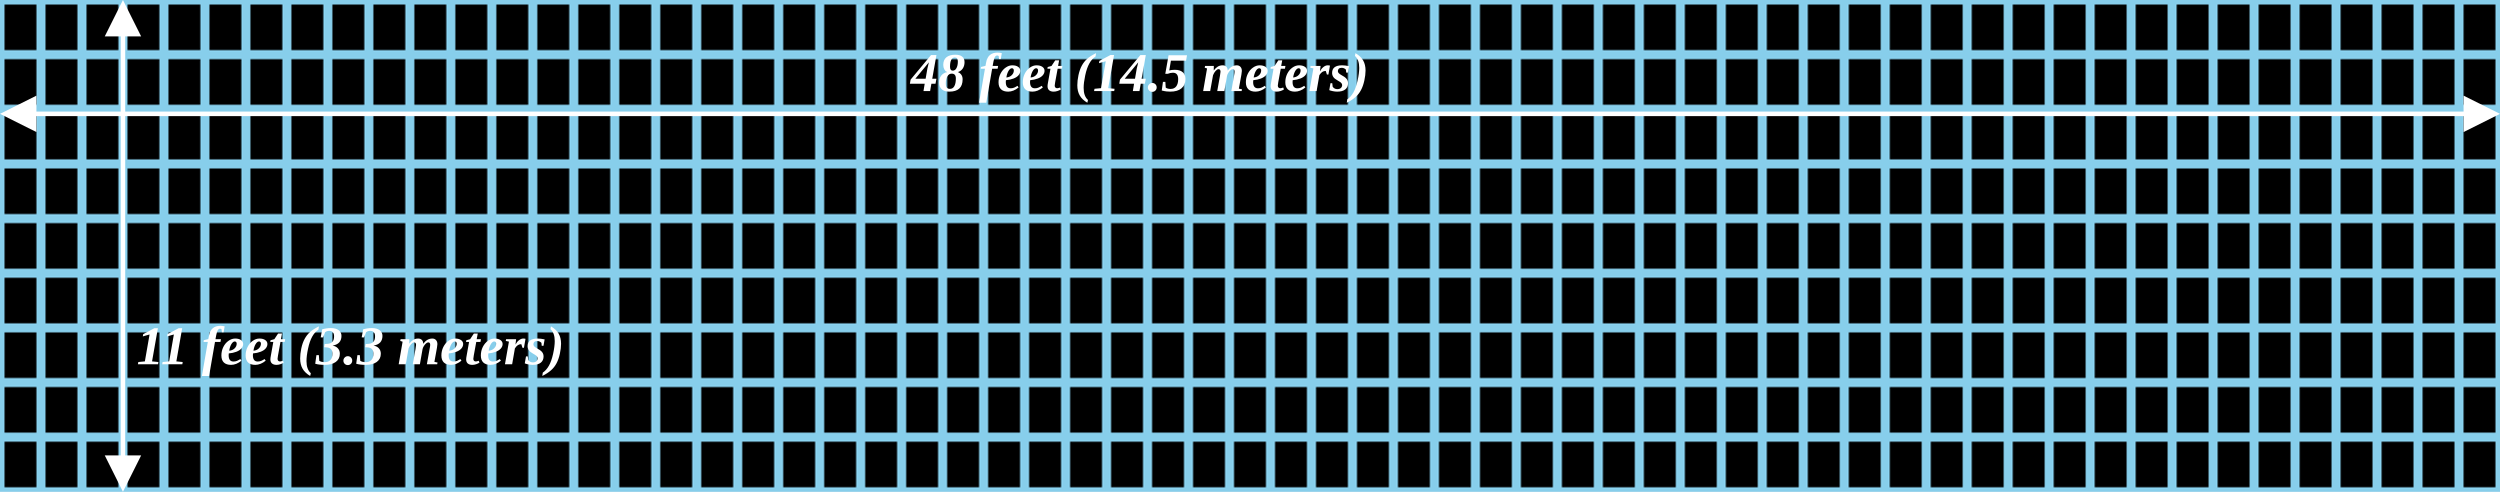
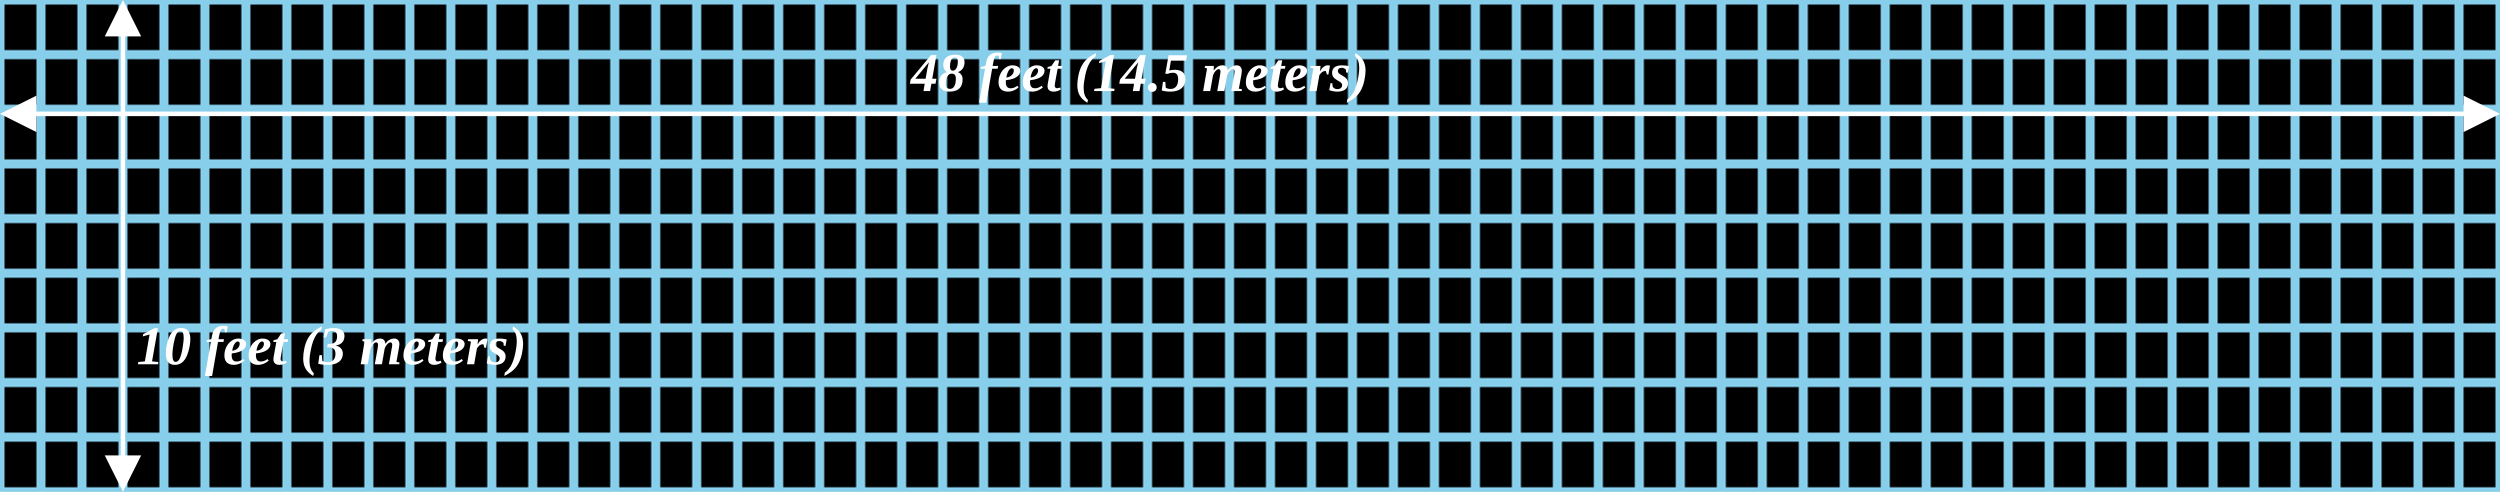
<svg xmlns="http://www.w3.org/2000/svg" width="100%" height="100%">
  <defs>
    <pattern id="tile" width="9" height="12" patternUnits="userSpaceOnUse">
      <rect width="9" height="12" stroke="skyblue" stroke-width="2" />
    </pattern>
    <marker id="arrow" viewBox="0 0 10 10" refX="5" refY="5" fill="white" markerWidth="8" markerHeight="8" orient="auto-start-reverse">
      <path d="M 0 0 L 10 5 L 0 10 z" />
    </marker>
  </defs>
  <rect width="549" height="108" fill="url(#tile)" />
  <text x="200" y="20" height="120" font-style="italic" font-weight="bold" fill="white">48 feet (14.5 meters)</text>
-   <text x="30" y="80" height="120" font-style="italic" font-weight="bold" fill="white">11 feet (3.3 meters)</text>
+   <text x="30" y="80" height="120" font-style="italic" font-weight="bold" fill="white">10 feet (3 meters)</text>
  <polyline points="4,25 545,25" stroke="white" marker-start="url(#arrow)" marker-end="url(#arrow)" />
  <polyline points="27,4 27,104" stroke="white" marker-start="url(#arrow)" marker-end="url(#arrow)" />
</svg>
